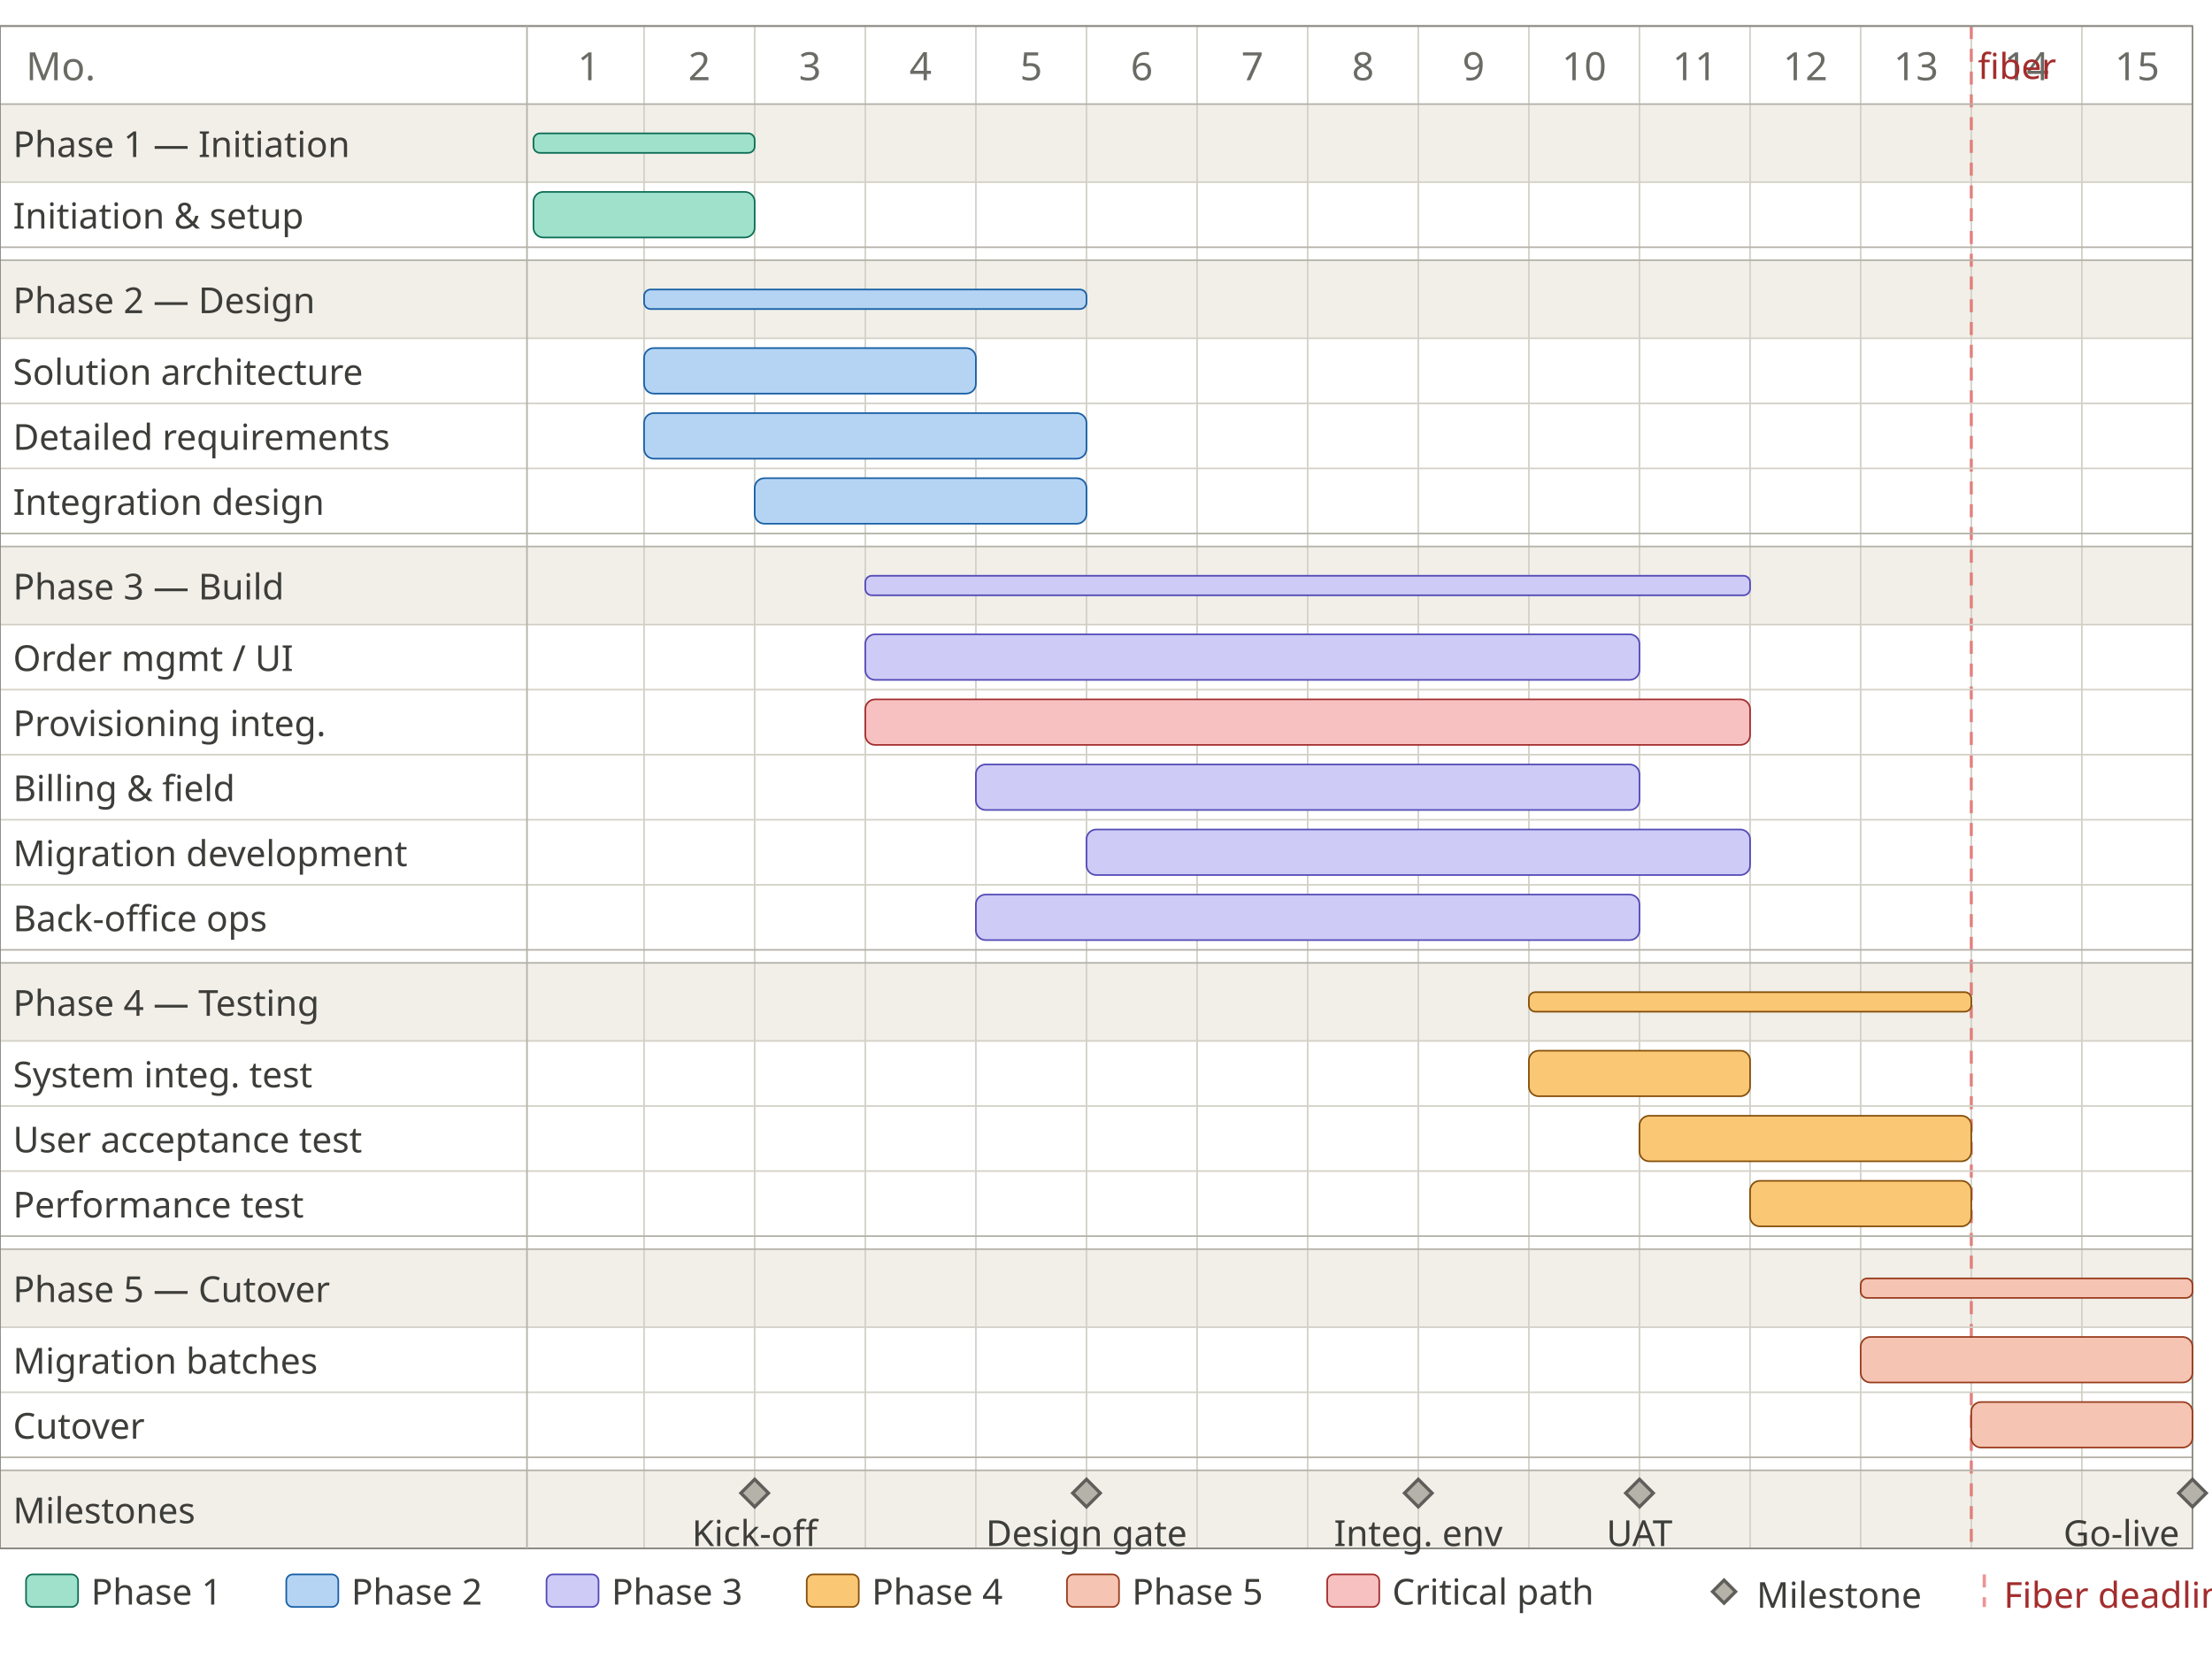
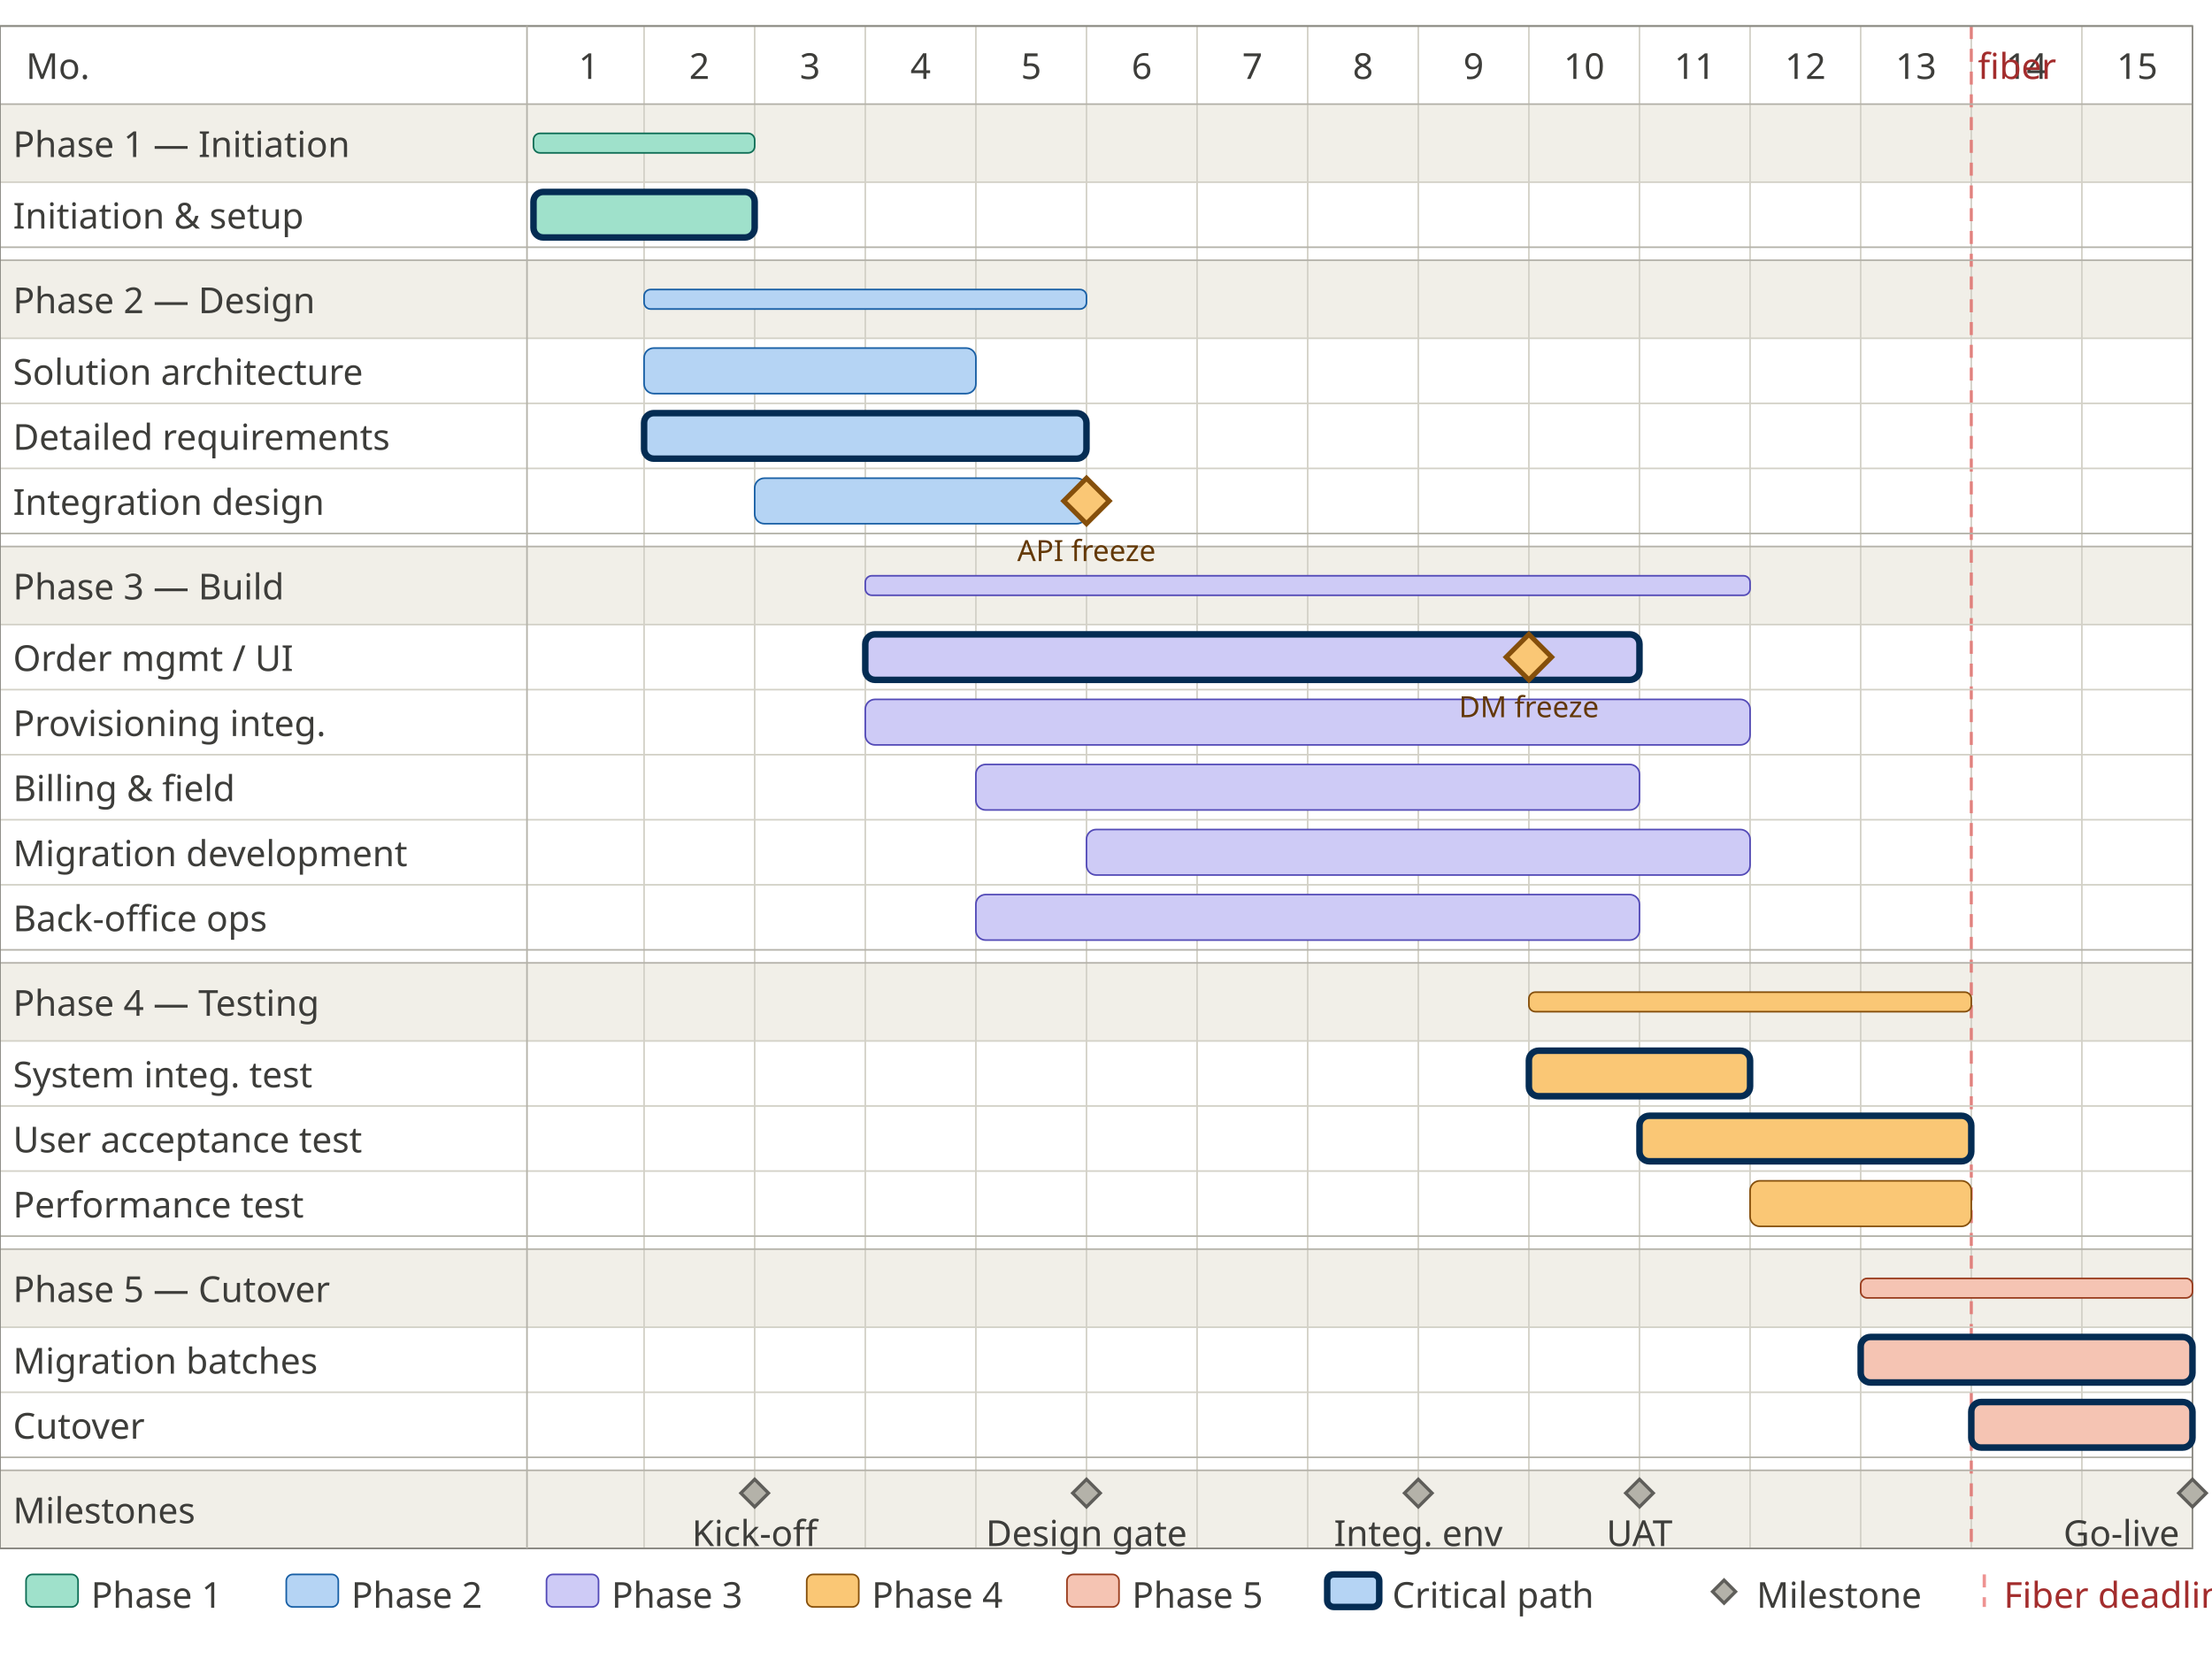
<svg xmlns="http://www.w3.org/2000/svg" width="100%" viewBox="0 0 680 510" style="font-family:sans-serif">
  <defs>
    <style>
-   .t  { font-size:14px; fill:#3d3d3a; }
-   .ts { font-size:12px; fill:#6b6b66; }
-   .th { font-size:14px; font-weight:500; fill:#3d3d3a; }
-   .ph-teal   { fill:#9FE1CB; stroke:#0F6E56; }
-   .ph-blue   { fill:#B5D4F4; stroke:#185FA5; }
-   .ph-purple { fill:#CECBF6; stroke:#534AB7; }
-   .ph-amber  { fill:#FAC775; stroke:#854F0B; }
-   .ph-coral  { fill:#F5C4B3; stroke:#993C1D; }
-   .ph-red    { fill:#F7C1C1; stroke:#A32D2D; }
-   .ph-gray   { fill:#D3D1C7; stroke:#5F5E5A; }
-   .row-bg    { fill:#F1EFE8; }
+   .label  { font-size:11px; fill:#3d3d3a; }
+   .danger { fill:#A32D2D; font-size:11px; }
  .grid      { stroke:#D3D1C7; stroke-width:0.5; }
  .grid-sec  { stroke:#B4B2A9; stroke-width:0.5; }
  .border    { stroke:#888780; stroke-width:0.5; fill:none; }
+   .today     { stroke:#185FA5; stroke-width:1.5; stroke-dasharray:4 3; }
  .deadline  { stroke:#E24B4A; stroke-width:1; stroke-dasharray:4 3; opacity:0.6; }
  .diamond   { fill:#B4B2A9; stroke:#5F5E5A; stroke-width:1; }
-   .label     { font-size:11px; fill:#3d3d3a; }
-   .danger    { fill:#A32D2D; font-size:11px; }
+   .row-bg    { fill:#F1EFE8; }
+   .ph-teal   { fill:#9FE1CB; stroke:#0F6E56; stroke-width:0.5; }
+   .ph-blue   { fill:#B5D4F4; stroke:#185FA5; stroke-width:0.5; }
+   .ph-purple { fill:#CECBF6; stroke:#534AB7; stroke-width:0.5; }
+   .ph-amber  { fill:#FAC775; stroke:#854F0B; stroke-width:0.5; }
+   .ph-coral  { fill:#F5C4B3; stroke:#993C1D; stroke-width:0.5; }
+   .planned   { fill:none; stroke:#B4B2A9; stroke-width:1; stroke-dasharray:3 2; }
+   .act-teal   { fill:#9FE1CB; stroke:#0F6E56; stroke-width:0.5; }
+   .act-blue   { fill:#B5D4F4; stroke:#185FA5; stroke-width:0.5; }
+   .act-purple { fill:#CECBF6; stroke:#534AB7; stroke-width:0.5; }
+   .slip       { fill:#FAECE7; stroke:#993C1D; stroke-width:0.5; stroke-dasharray:2 2; }
</style>
+     <marker id="cparrow" viewBox="0 0 8 8" refX="7" refY="4" markerWidth="5" markerHeight="5" orient="auto-start-reverse">
+       <path d="M1 1L7 4L1 7" fill="none" stroke="#042C53" stroke-width="1.5" stroke-linecap="round" stroke-linejoin="round" />
+     </marker>
  </defs>
  <rect x="0" y="32" width="674" height="24" class="row-bg" />
  <rect x="0" y="80" width="674" height="24" class="row-bg" />
  <rect x="0" y="168" width="674" height="24" class="row-bg" />
  <rect x="0" y="296" width="674" height="24" class="row-bg" />
  <rect x="0" y="384" width="674" height="24" class="row-bg" />
  <rect x="0" y="452" width="674" height="24" class="row-bg" />
  <line x1="198" y1="8" x2="198" y2="476" class="grid" />
  <line x1="232" y1="8" x2="232" y2="476" class="grid" />
  <line x1="266" y1="8" x2="266" y2="476" class="grid" />
  <line x1="300" y1="8" x2="300" y2="476" class="grid" />
  <line x1="334" y1="8" x2="334" y2="476" class="grid" />
  <line x1="368" y1="8" x2="368" y2="476" class="grid" />
  <line x1="402" y1="8" x2="402" y2="476" class="grid" />
  <line x1="436" y1="8" x2="436" y2="476" class="grid" />
  <line x1="470" y1="8" x2="470" y2="476" class="grid" />
  <line x1="504" y1="8" x2="504" y2="476" class="grid" />
  <line x1="538" y1="8" x2="538" y2="476" class="grid" />
  <line x1="572" y1="8" x2="572" y2="476" class="grid" />
  <line x1="606" y1="8" x2="606" y2="476" class="grid" />
  <line x1="640" y1="8" x2="640" y2="476" class="grid" />
  <line x1="606" y1="8" x2="606" y2="476" class="deadline" />
  <line x1="0" y1="8" x2="674" y2="8" class="grid-sec" />
  <line x1="0" y1="32" x2="674" y2="32" class="grid-sec" />
  <line x1="0" y1="56" x2="674" y2="56" class="grid" />
  <line x1="0" y1="76" x2="674" y2="76" class="grid-sec" />
  <line x1="0" y1="80" x2="674" y2="80" class="grid-sec" />
  <line x1="0" y1="104" x2="674" y2="104" class="grid" />
  <line x1="0" y1="124" x2="674" y2="124" class="grid" />
  <line x1="0" y1="144" x2="674" y2="144" class="grid" />
  <line x1="0" y1="164" x2="674" y2="164" class="grid-sec" />
  <line x1="0" y1="168" x2="674" y2="168" class="grid-sec" />
  <line x1="0" y1="192" x2="674" y2="192" class="grid" />
  <line x1="0" y1="212" x2="674" y2="212" class="grid" />
  <line x1="0" y1="232" x2="674" y2="232" class="grid" />
  <line x1="0" y1="252" x2="674" y2="252" class="grid" />
  <line x1="0" y1="272" x2="674" y2="272" class="grid" />
  <line x1="0" y1="292" x2="674" y2="292" class="grid-sec" />
  <line x1="0" y1="296" x2="674" y2="296" class="grid-sec" />
  <line x1="0" y1="320" x2="674" y2="320" class="grid" />
  <line x1="0" y1="340" x2="674" y2="340" class="grid" />
  <line x1="0" y1="360" x2="674" y2="360" class="grid" />
  <line x1="0" y1="380" x2="674" y2="380" class="grid-sec" />
  <line x1="0" y1="384" x2="674" y2="384" class="grid-sec" />
  <line x1="0" y1="408" x2="674" y2="408" class="grid" />
  <line x1="0" y1="428" x2="674" y2="428" class="grid" />
  <line x1="0" y1="448" x2="674" y2="448" class="grid-sec" />
  <line x1="0" y1="452" x2="674" y2="452" class="grid-sec" />
  <line x1="0" y1="476" x2="674" y2="476" class="grid-sec" />
  <rect x="0" y="8" width="674" height="468" class="border" />
  <line x1="162" y1="8" x2="162" y2="476" class="grid-sec" />
-   <text class="ts" x="8" y="20" dominant-baseline="central">Mo.</text>
-   <text class="ts" x="181" y="20" text-anchor="middle" dominant-baseline="central">1</text>
-   <text class="ts" x="215" y="20" text-anchor="middle" dominant-baseline="central">2</text>
-   <text class="ts" x="249" y="20" text-anchor="middle" dominant-baseline="central">3</text>
-   <text class="ts" x="283" y="20" text-anchor="middle" dominant-baseline="central">4</text>
-   <text class="ts" x="317" y="20" text-anchor="middle" dominant-baseline="central">5</text>
-   <text class="ts" x="351" y="20" text-anchor="middle" dominant-baseline="central">6</text>
-   <text class="ts" x="385" y="20" text-anchor="middle" dominant-baseline="central">7</text>
-   <text class="ts" x="419" y="20" text-anchor="middle" dominant-baseline="central">8</text>
-   <text class="ts" x="453" y="20" text-anchor="middle" dominant-baseline="central">9</text>
-   <text class="ts" x="487" y="20" text-anchor="middle" dominant-baseline="central">10</text>
-   <text class="ts" x="521" y="20" text-anchor="middle" dominant-baseline="central">11</text>
-   <text class="ts" x="555" y="20" text-anchor="middle" dominant-baseline="central">12</text>
-   <text class="ts" x="589" y="20" text-anchor="middle" dominant-baseline="central">13</text>
-   <text class="ts" x="623" y="20" text-anchor="middle" dominant-baseline="central">14</text>
-   <text class="ts" x="657" y="20" text-anchor="middle" dominant-baseline="central">15</text>
+   <text class="label" x="8" y="20" dominant-baseline="central">Mo.</text>
+   <text class="label" x="181" y="20" text-anchor="middle" dominant-baseline="central">1</text>
+   <text class="label" x="215" y="20" text-anchor="middle" dominant-baseline="central">2</text>
+   <text class="label" x="249" y="20" text-anchor="middle" dominant-baseline="central">3</text>
+   <text class="label" x="283" y="20" text-anchor="middle" dominant-baseline="central">4</text>
+   <text class="label" x="317" y="20" text-anchor="middle" dominant-baseline="central">5</text>
+   <text class="label" x="351" y="20" text-anchor="middle" dominant-baseline="central">6</text>
+   <text class="label" x="385" y="20" text-anchor="middle" dominant-baseline="central">7</text>
+   <text class="label" x="419" y="20" text-anchor="middle" dominant-baseline="central">8</text>
+   <text class="label" x="453" y="20" text-anchor="middle" dominant-baseline="central">9</text>
+   <text class="label" x="487" y="20" text-anchor="middle" dominant-baseline="central">10</text>
+   <text class="label" x="521" y="20" text-anchor="middle" dominant-baseline="central">11</text>
+   <text class="label" x="555" y="20" text-anchor="middle" dominant-baseline="central">12</text>
+   <text class="label" x="589" y="20" text-anchor="middle" dominant-baseline="central">13</text>
+   <text class="label" x="623" y="20" text-anchor="middle" dominant-baseline="central">14</text>
+   <text class="label" x="657" y="20" text-anchor="middle" dominant-baseline="central">15</text>
  <text class="label" x="4" y="44" dominant-baseline="central">Phase 1 — Initiation</text>
  <text class="label" x="4" y="92" dominant-baseline="central">Phase 2 — Design</text>
  <text class="label" x="4" y="180" dominant-baseline="central">Phase 3 — Build</text>
  <text class="label" x="4" y="308" dominant-baseline="central">Phase 4 — Testing</text>
  <text class="label" x="4" y="396" dominant-baseline="central">Phase 5 — Cutover</text>
  <text class="label" x="4" y="464" dominant-baseline="central">Milestones</text>
  <text class="label" x="4" y="66" dominant-baseline="central">Initiation &amp; setup</text>
  <text class="label" x="4" y="114" dominant-baseline="central">Solution architecture</text>
  <text class="label" x="4" y="134" dominant-baseline="central">Detailed requirements</text>
  <text class="label" x="4" y="154" dominant-baseline="central">Integration design</text>
  <text class="label" x="4" y="202" dominant-baseline="central">Order mgmt / UI</text>
  <text class="label" x="4" y="222" dominant-baseline="central">Provisioning integ.</text>
  <text class="label" x="4" y="242" dominant-baseline="central">Billing &amp; field</text>
  <text class="label" x="4" y="262" dominant-baseline="central">Migration development</text>
  <text class="label" x="4" y="282" dominant-baseline="central">Back-office ops</text>
  <text class="label" x="4" y="330" dominant-baseline="central">System integ. test</text>
  <text class="label" x="4" y="350" dominant-baseline="central">User acceptance test</text>
  <text class="label" x="4" y="370" dominant-baseline="central">Performance test</text>
  <text class="label" x="4" y="418" dominant-baseline="central">Migration batches</text>
  <text class="label" x="4" y="438" dominant-baseline="central">Cutover</text>
-   <rect x="164" y="41" width="68" height="6" rx="2" class="ph-teal" stroke-width="0.5" />
-   <rect x="198" y="89" width="136" height="6" rx="2" class="ph-blue" stroke-width="0.5" />
-   <rect x="266" y="177" width="272" height="6" rx="2" class="ph-purple" stroke-width="0.5" />
-   <rect x="470" y="305" width="136" height="6" rx="2" class="ph-amber" stroke-width="0.5" />
-   <rect x="572" y="393" width="102" height="6" rx="2" class="ph-coral" stroke-width="0.5" />
-   <rect x="164" y="59" width="68" height="14" rx="3" class="ph-teal" stroke-width="0.5" />
-   <rect x="198" y="107" width="102" height="14" rx="3" class="ph-blue" stroke-width="0.5" />
-   <rect x="198" y="127" width="136" height="14" rx="3" class="ph-blue" stroke-width="0.5" />
-   <rect x="232" y="147" width="102" height="14" rx="3" class="ph-blue" stroke-width="0.5" />
-   <rect x="266" y="195" width="238" height="14" rx="3" class="ph-purple" stroke-width="0.5" />
-   <rect x="266" y="215" width="272" height="14" rx="3" class="ph-red" stroke-width="0.5" />
-   <rect x="300" y="235" width="204" height="14" rx="3" class="ph-purple" stroke-width="0.5" />
-   <rect x="334" y="255" width="204" height="14" rx="3" class="ph-purple" stroke-width="0.5" />
-   <rect x="300" y="275" width="204" height="14" rx="3" class="ph-purple" stroke-width="0.5" />
-   <rect x="470" y="323" width="68" height="14" rx="3" class="ph-amber" stroke-width="0.5" />
-   <rect x="504" y="343" width="102" height="14" rx="3" class="ph-amber" stroke-width="0.5" />
-   <rect x="538" y="363" width="68" height="14" rx="3" class="ph-amber" stroke-width="0.5" />
-   <rect x="572" y="411" width="102" height="14" rx="3" class="ph-coral" stroke-width="0.5" />
-   <rect x="606" y="431" width="68" height="14" rx="3" class="ph-coral" stroke-width="0.5" />
+   <rect x="164" y="41" width="68" height="6" rx="2" class="ph-teal" />
+   <rect x="198" y="89" width="136" height="6" rx="2" class="ph-blue" />
+   <rect x="266" y="177" width="272" height="6" rx="2" class="ph-purple" />
+   <rect x="470" y="305" width="136" height="6" rx="2" class="ph-amber" />
+   <rect x="572" y="393" width="102" height="6" rx="2" class="ph-coral" />
+   <rect x="198" y="107" width="102" height="14" rx="3" class="ph-blue" />
+   <rect x="232" y="147" width="102" height="14" rx="3" class="ph-blue" />
+   <rect x="266" y="215" width="272" height="14" rx="3" class="ph-purple" />
+   <rect x="300" y="235" width="204" height="14" rx="3" class="ph-purple" />
+   <rect x="334" y="255" width="204" height="14" rx="3" class="ph-purple" />
+   <rect x="300" y="275" width="204" height="14" rx="3" class="ph-purple" />
+   <rect x="538" y="363" width="68" height="14" rx="3" class="ph-amber" />
+   <rect x="164" y="59" width="68" height="14" rx="3" style="fill:#9FE1CB; stroke:#042C53; stroke-width:2" />
+   <rect x="198" y="127" width="136" height="14" rx="3" style="fill:#B5D4F4; stroke:#042C53; stroke-width:2" />
+   <rect x="266" y="195" width="238" height="14" rx="3" style="fill:#CECBF6; stroke:#042C53; stroke-width:2" />
+   <rect x="470" y="323" width="68" height="14" rx="3" style="fill:#FAC775; stroke:#042C53; stroke-width:2" />
+   <rect x="504" y="343" width="102" height="14" rx="3" style="fill:#FAC775; stroke:#042C53; stroke-width:2" />
+   <rect x="572" y="411" width="102" height="14" rx="3" style="fill:#F5C4B3; stroke:#042C53; stroke-width:2" />
+   <rect x="606" y="431" width="68" height="14" rx="3" style="fill:#F5C4B3; stroke:#042C53; stroke-width:2" />
+   <polygon points="334,147 341,154 334,161 327,154" fill="#FAC775" stroke="#854F0B" stroke-width="1.5" />
+   <text style="font-size:9px;fill:#633806" x="334" y="169" text-anchor="middle" dominant-baseline="central">API freeze</text>
+   <polygon points="470,195 477,202 470,209 463,202" fill="#FAC775" stroke="#854F0B" stroke-width="1.5" />
+   <text style="font-size:9px;fill:#633806" x="470" y="217" text-anchor="middle" dominant-baseline="central">DM freeze</text>
  <rect x="229" y="456" width="6" height="6" transform="rotate(45 232 459)" class="diamond" />
  <rect x="331" y="456" width="6" height="6" transform="rotate(45 334 459)" class="diamond" />
  <rect x="433" y="456" width="6" height="6" transform="rotate(45 436 459)" class="diamond" />
  <rect x="501" y="456" width="6" height="6" transform="rotate(45 504 459)" class="diamond" />
  <rect x="671" y="456" width="6" height="6" transform="rotate(45 674 459)" class="diamond" />
  <text class="label" x="232" y="471" text-anchor="middle" dominant-baseline="central">Kick-off</text>
  <text class="label" x="334" y="471" text-anchor="middle" dominant-baseline="central">Design gate</text>
  <text class="label" x="436" y="471" text-anchor="middle" dominant-baseline="central">Integ. env</text>
  <text class="label" x="504" y="471" text-anchor="middle" dominant-baseline="central">UAT</text>
  <text class="label" x="670" y="471" text-anchor="end" dominant-baseline="central">Go-live</text>
  <text class="danger" x="608" y="20" dominant-baseline="central">fiber</text>
-   <rect x="8" y="484" width="16" height="10" rx="2" class="ph-teal" stroke-width="0.5" />
-   <text class="label" x="28" y="489" dominant-baseline="central">Phase 1</text>
-   <rect x="88" y="484" width="16" height="10" rx="2" class="ph-blue" stroke-width="0.5" />
-   <text class="label" x="108" y="489" dominant-baseline="central">Phase 2</text>
-   <rect x="168" y="484" width="16" height="10" rx="2" class="ph-purple" stroke-width="0.5" />
-   <text class="label" x="188" y="489" dominant-baseline="central">Phase 3</text>
-   <rect x="248" y="484" width="16" height="10" rx="2" class="ph-amber" stroke-width="0.5" />
-   <text class="label" x="268" y="489" dominant-baseline="central">Phase 4</text>
-   <rect x="328" y="484" width="16" height="10" rx="2" class="ph-coral" stroke-width="0.5" />
-   <text class="label" x="348" y="489" dominant-baseline="central">Phase 5</text>
-   <rect x="408" y="484" width="16" height="10" rx="2" class="ph-red" stroke-width="0.5" />
-   <text class="label" x="428" y="489" dominant-baseline="central">Critical path</text>
+   <rect x="8" y="484" width="16" height="10" rx="2" class="ph-teal" />
+   <text class="label" x="28" y="490" dominant-baseline="central">Phase 1</text>
+   <rect x="88" y="484" width="16" height="10" rx="2" class="ph-blue" />
+   <text class="label" x="108" y="490" dominant-baseline="central">Phase 2</text>
+   <rect x="168" y="484" width="16" height="10" rx="2" class="ph-purple" />
+   <text class="label" x="188" y="490" dominant-baseline="central">Phase 3</text>
+   <rect x="248" y="484" width="16" height="10" rx="2" class="ph-amber" />
+   <text class="label" x="268" y="490" dominant-baseline="central">Phase 4</text>
+   <rect x="328" y="484" width="16" height="10" rx="2" class="ph-coral" />
+   <text class="label" x="348" y="490" dominant-baseline="central">Phase 5</text>
+   <rect x="408" y="484" width="16" height="10" rx="2" style="fill:#B5D4F4; stroke:#042C53; stroke-width:2" />
+   <text class="label" x="428" y="490" dominant-baseline="central">Critical path</text>
  <rect x="527" y="487" width="5" height="5" transform="rotate(45 530 490)" class="diamond" />
  <text class="label" x="540" y="490" dominant-baseline="central">Milestone</text>
  <line x1="610" y1="484" x2="610" y2="494" class="deadline" />
  <text class="danger" x="616" y="490" dominant-baseline="central">Fiber deadline</text>
</svg>
